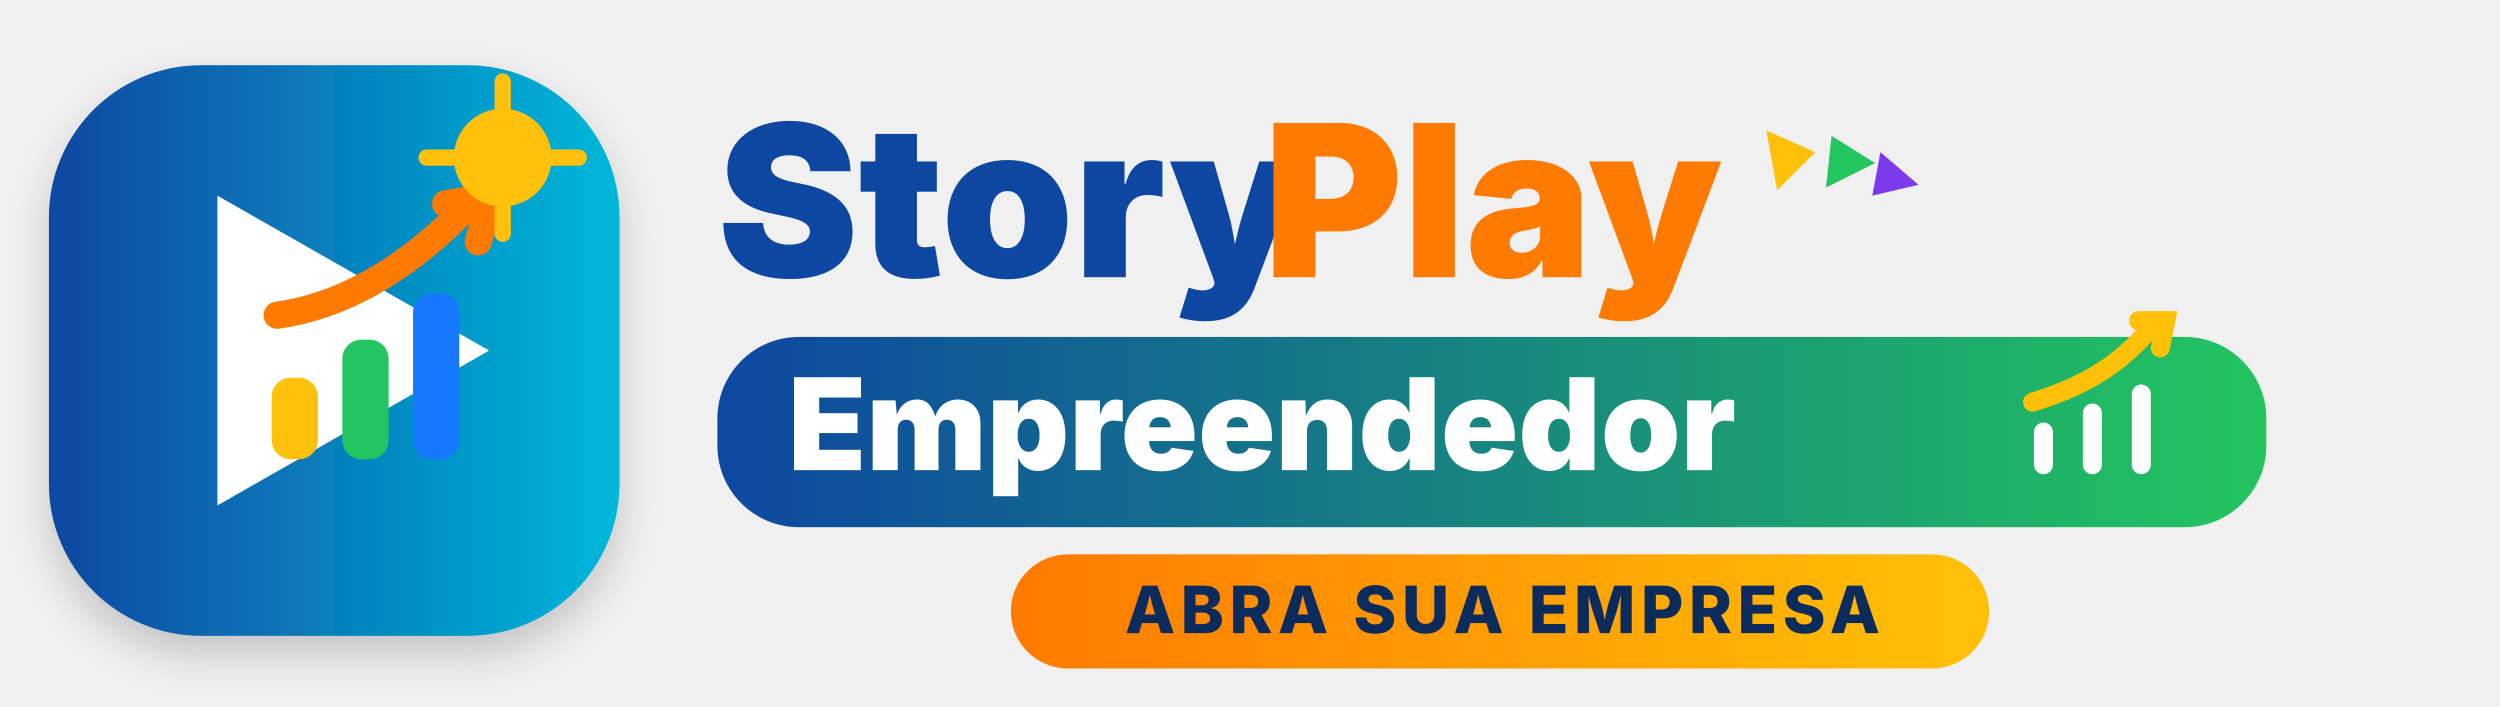
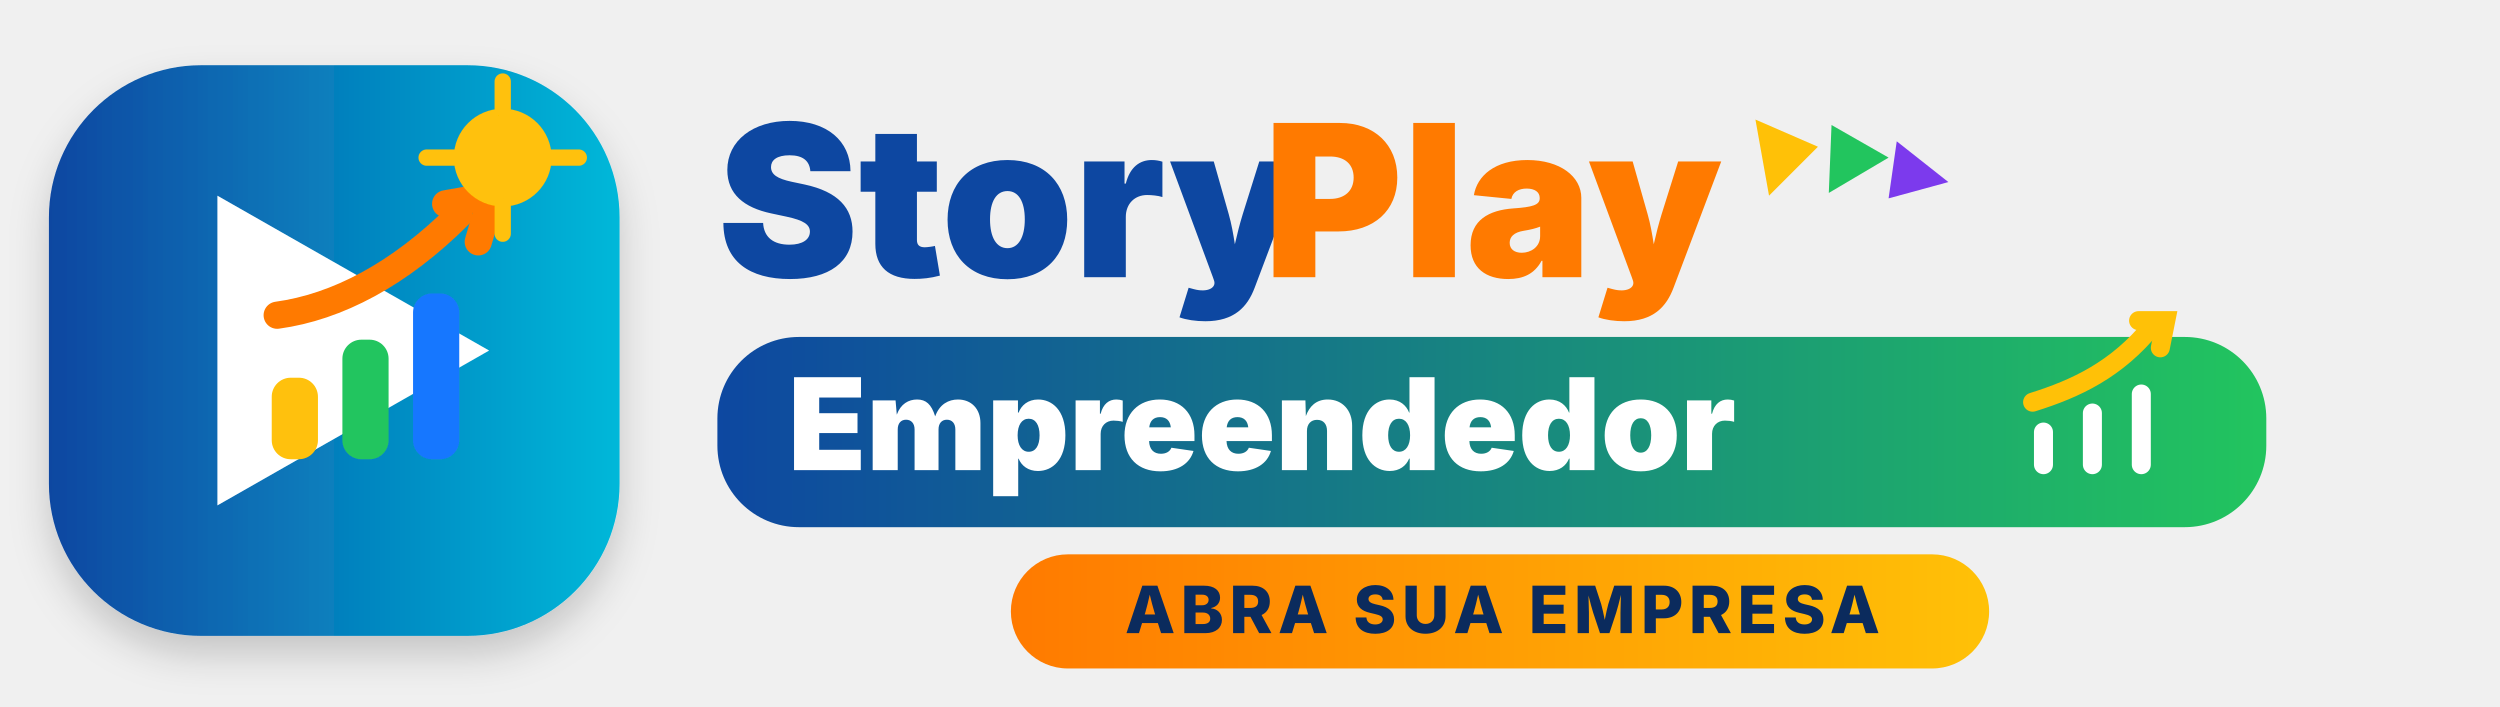
- <svg xmlns="http://www.w3.org/2000/svg" viewBox="0 0 920 260" role="img" aria-labelledby="title desc">
+ <svg xmlns="http://www.w3.org/2000/svg" viewBox="0 0 920 260" role="img" aria-labelledby="title desc" shape-rendering="geometricPrecision" text-rendering="geometricPrecision">
  <defs>
    <linearGradient id="gBlue" x1="0" x2="1">
      <stop stop-color="#0D47A1" />
      <stop offset="1" stop-color="#00B8D9" />
    </linearGradient>
    <linearGradient id="gOrange" x1="0" x2="1">
      <stop stop-color="#FF7A00" />
      <stop offset="1" stop-color="#FFC107" />
    </linearGradient>
    <linearGradient id="gGreen" x1="0" x2="1">
      <stop stop-color="#0D47A1" />
      <stop offset="1" stop-color="#22C55E" />
    </linearGradient>
    <filter id="shadow" x="-20%" y="-20%" width="140%" height="140%">
      <feDropShadow dx="0" dy="7" stdDeviation="7" flood-opacity=".18" />
    </filter>
  </defs>
  <g filter="url(#shadow)">
    <rect x="18" y="24" width="210" height="210" rx="56" fill="url(#gBlue)" />
    <path d="M80 72v114l100-57z" fill="#fff" />
    <rect x="100" y="139" width="17" height="30" rx="7" fill="#FFC107" />
    <rect x="126" y="125" width="17" height="44" rx="7" fill="#22C55E" />
    <rect x="152" y="108" width="17" height="61" rx="7" fill="#1677ff" />
    <path d="M102 116c22-3 45-15 67-37" fill="none" stroke="#FF7A00" stroke-width="10" stroke-linecap="round" />
    <path d="M164 75l17-3-5 17" fill="none" stroke="#FF7A00" stroke-width="10" stroke-linecap="round" stroke-linejoin="round" />
    <circle cx="185" cy="58" r="18" fill="#FFC107" />
    <path d="M185 30v10M185 76v10M157 58h10M203 58h10" stroke="#FFC107" stroke-width="6" stroke-linecap="round" />
  </g>
  <text x="264" y="102" font-family="Inter,Segoe UI,sans-serif" font-weight="900" font-size="78" fill="#0D47A1">Story</text>
  <text x="465" y="102" font-family="Inter,Segoe UI,sans-serif" font-weight="900" font-size="78" fill="#FF7A00">Play</text>
-   <g transform="translate(650 48)">
-     <path d="M0 0l18 8L4 22z" fill="#FFC107" />
-     <path d="M24 2l16 10-18 9z" fill="#22C55E" />
-     <path d="M42 8l14 12-17 4z" fill="#7C3AED" />
+   <g transform="translate(646 44)" shape-rendering="geometricPrecision">
+     <path d="M0 0L23 10L5 28Z" fill="#FFC107" />
+     <path d="M28 2L49 14L27 27Z" fill="#22C55E" />
+     <path d="M52 8L71 23L49 29Z" fill="#7C3AED" />
  </g>
  <rect x="264" y="124" width="570" height="70" rx="30" fill="url(#gGreen)" />
  <text x="290" y="173" font-family="Inter,Segoe UI,sans-serif" font-weight="900" font-size="47" fill="#fff">Empreendedor</text>
  <g transform="translate(752 143)" stroke="#fff" stroke-width="7" stroke-linecap="round">
    <path d="M0 28V16M18 28V9M36 28V2" />
    <path d="M-4 5c16-5 31-12 44-28" fill="none" stroke="#FFC107" />
    <path d="M35-25l10 0-2 10" fill="none" stroke="#FFC107" />
  </g>
  <rect x="372" y="204" width="360" height="42" rx="21" fill="url(#gOrange)" />
  <text x="414" y="233" font-family="Inter,Segoe UI,sans-serif" font-weight="800" font-size="24" letter-spacing="2" fill="#0B2B5D">ABRA SUA EMPRESA</text>
</svg>
